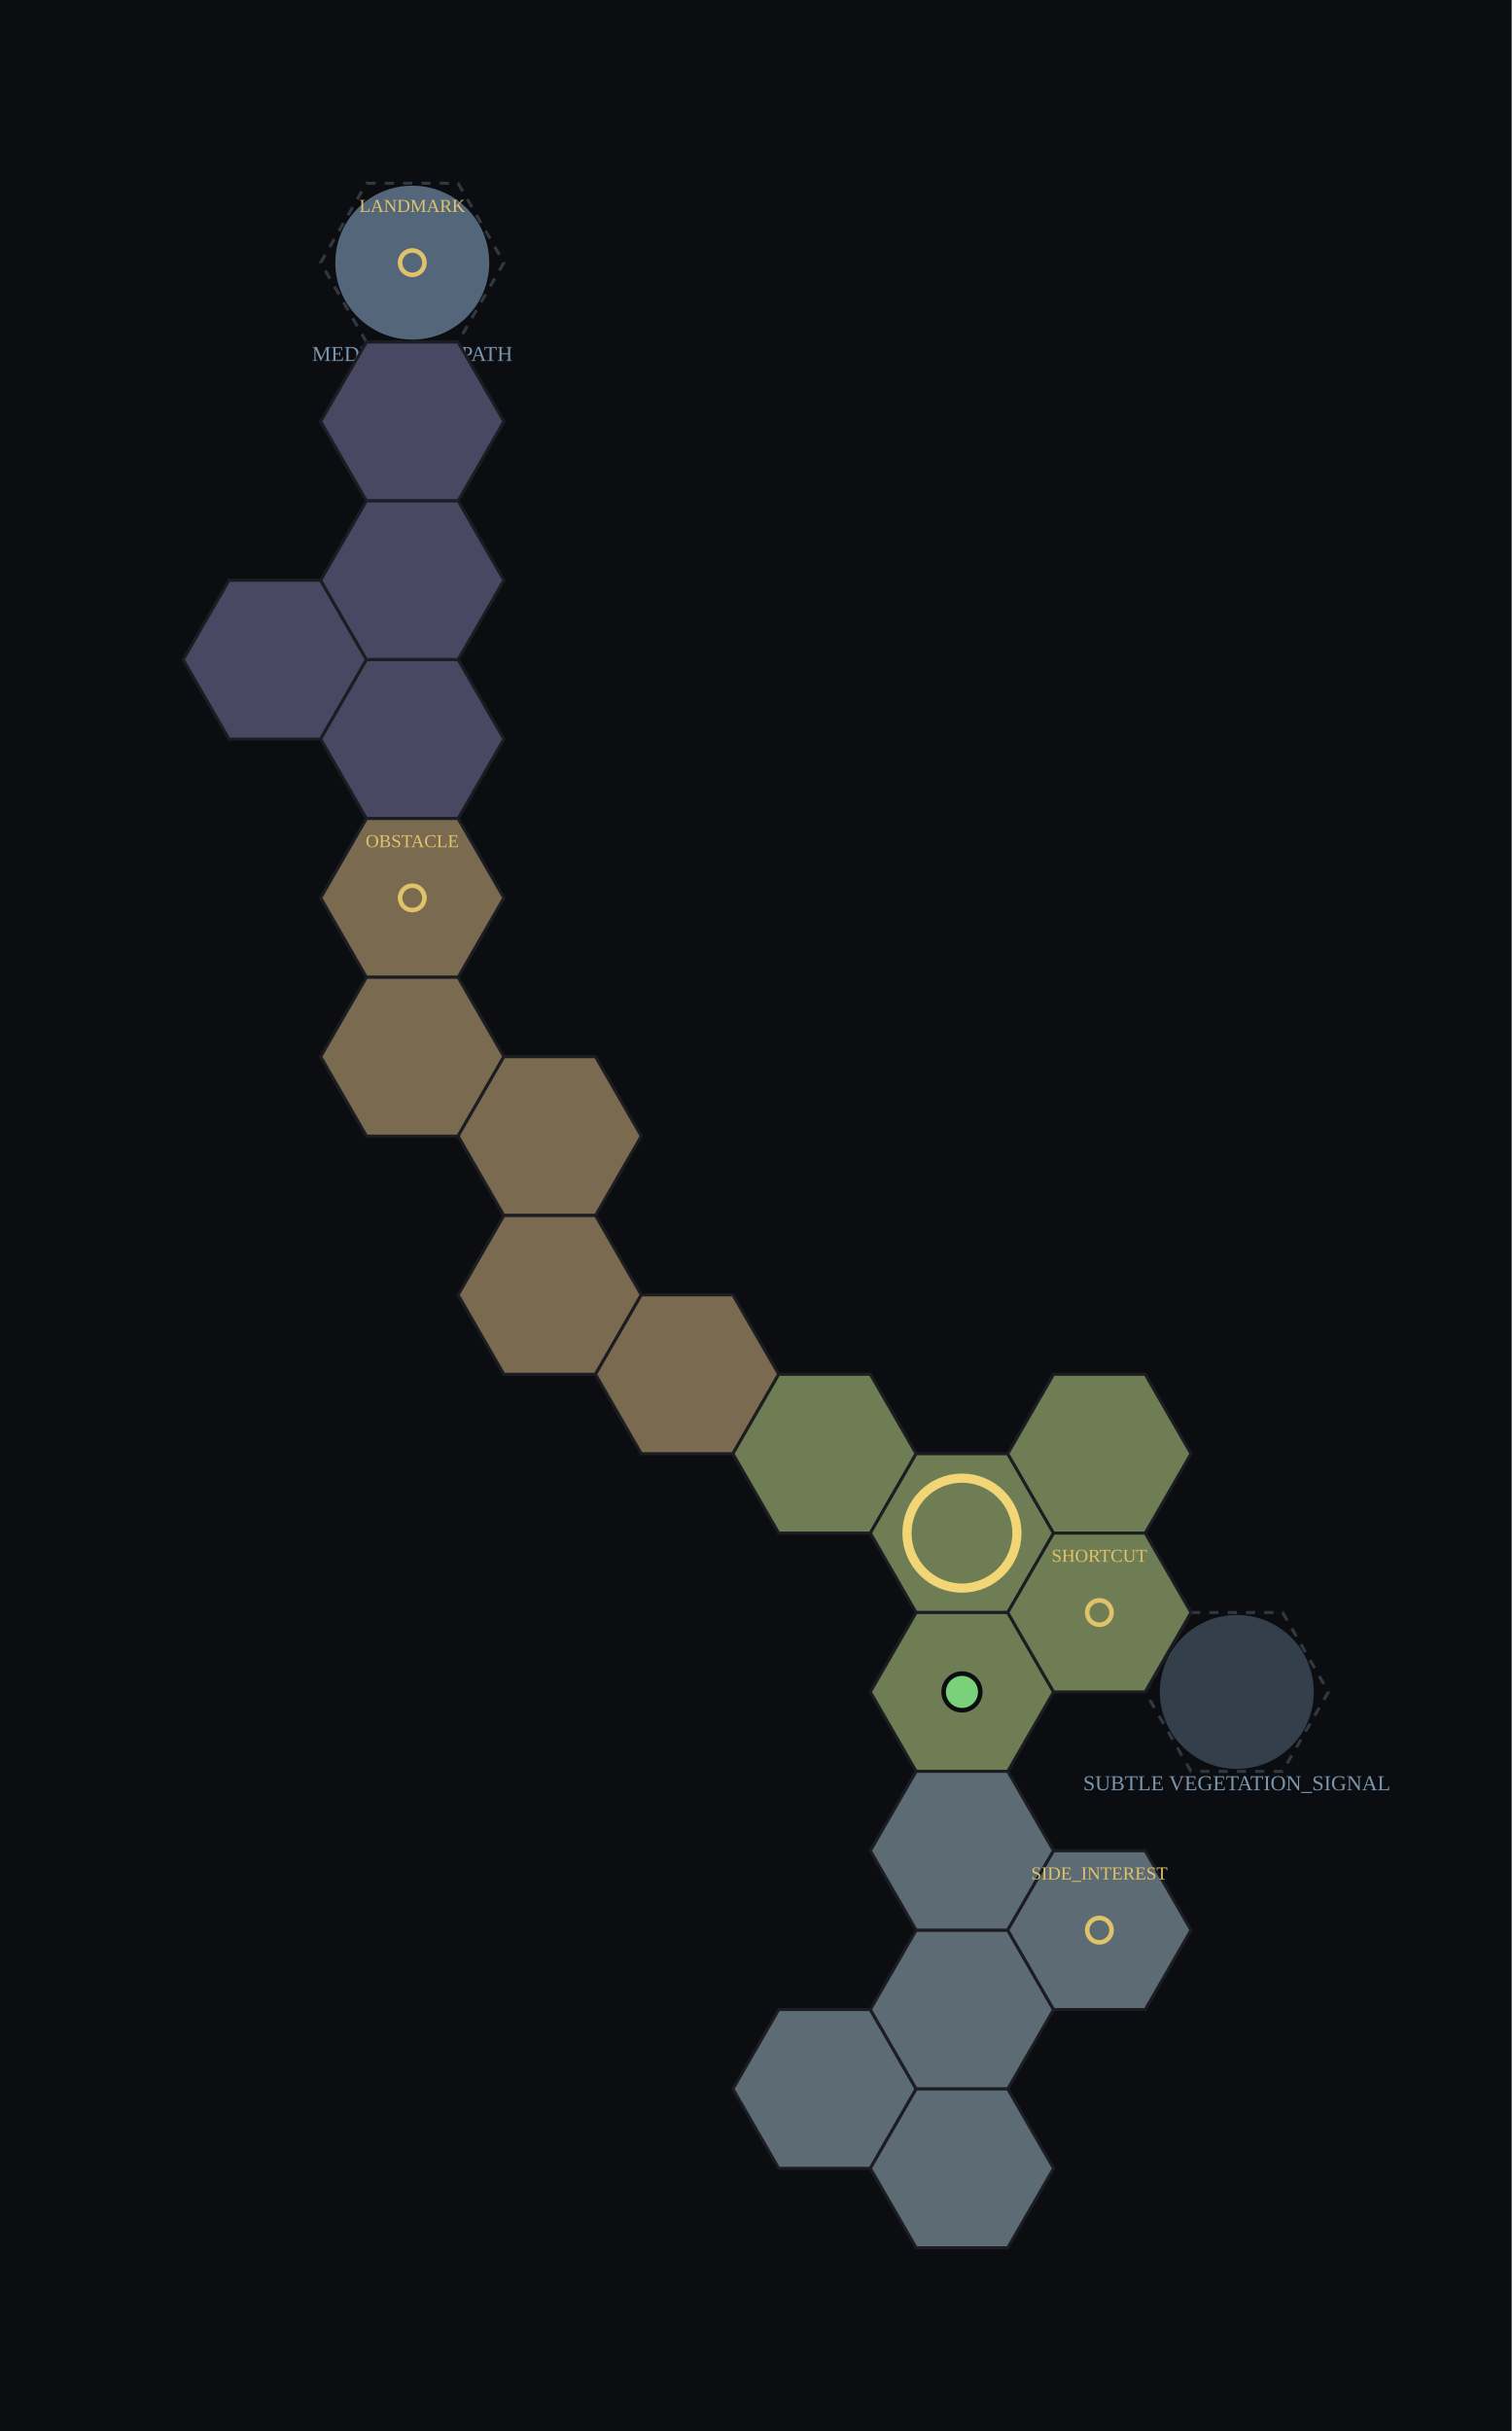
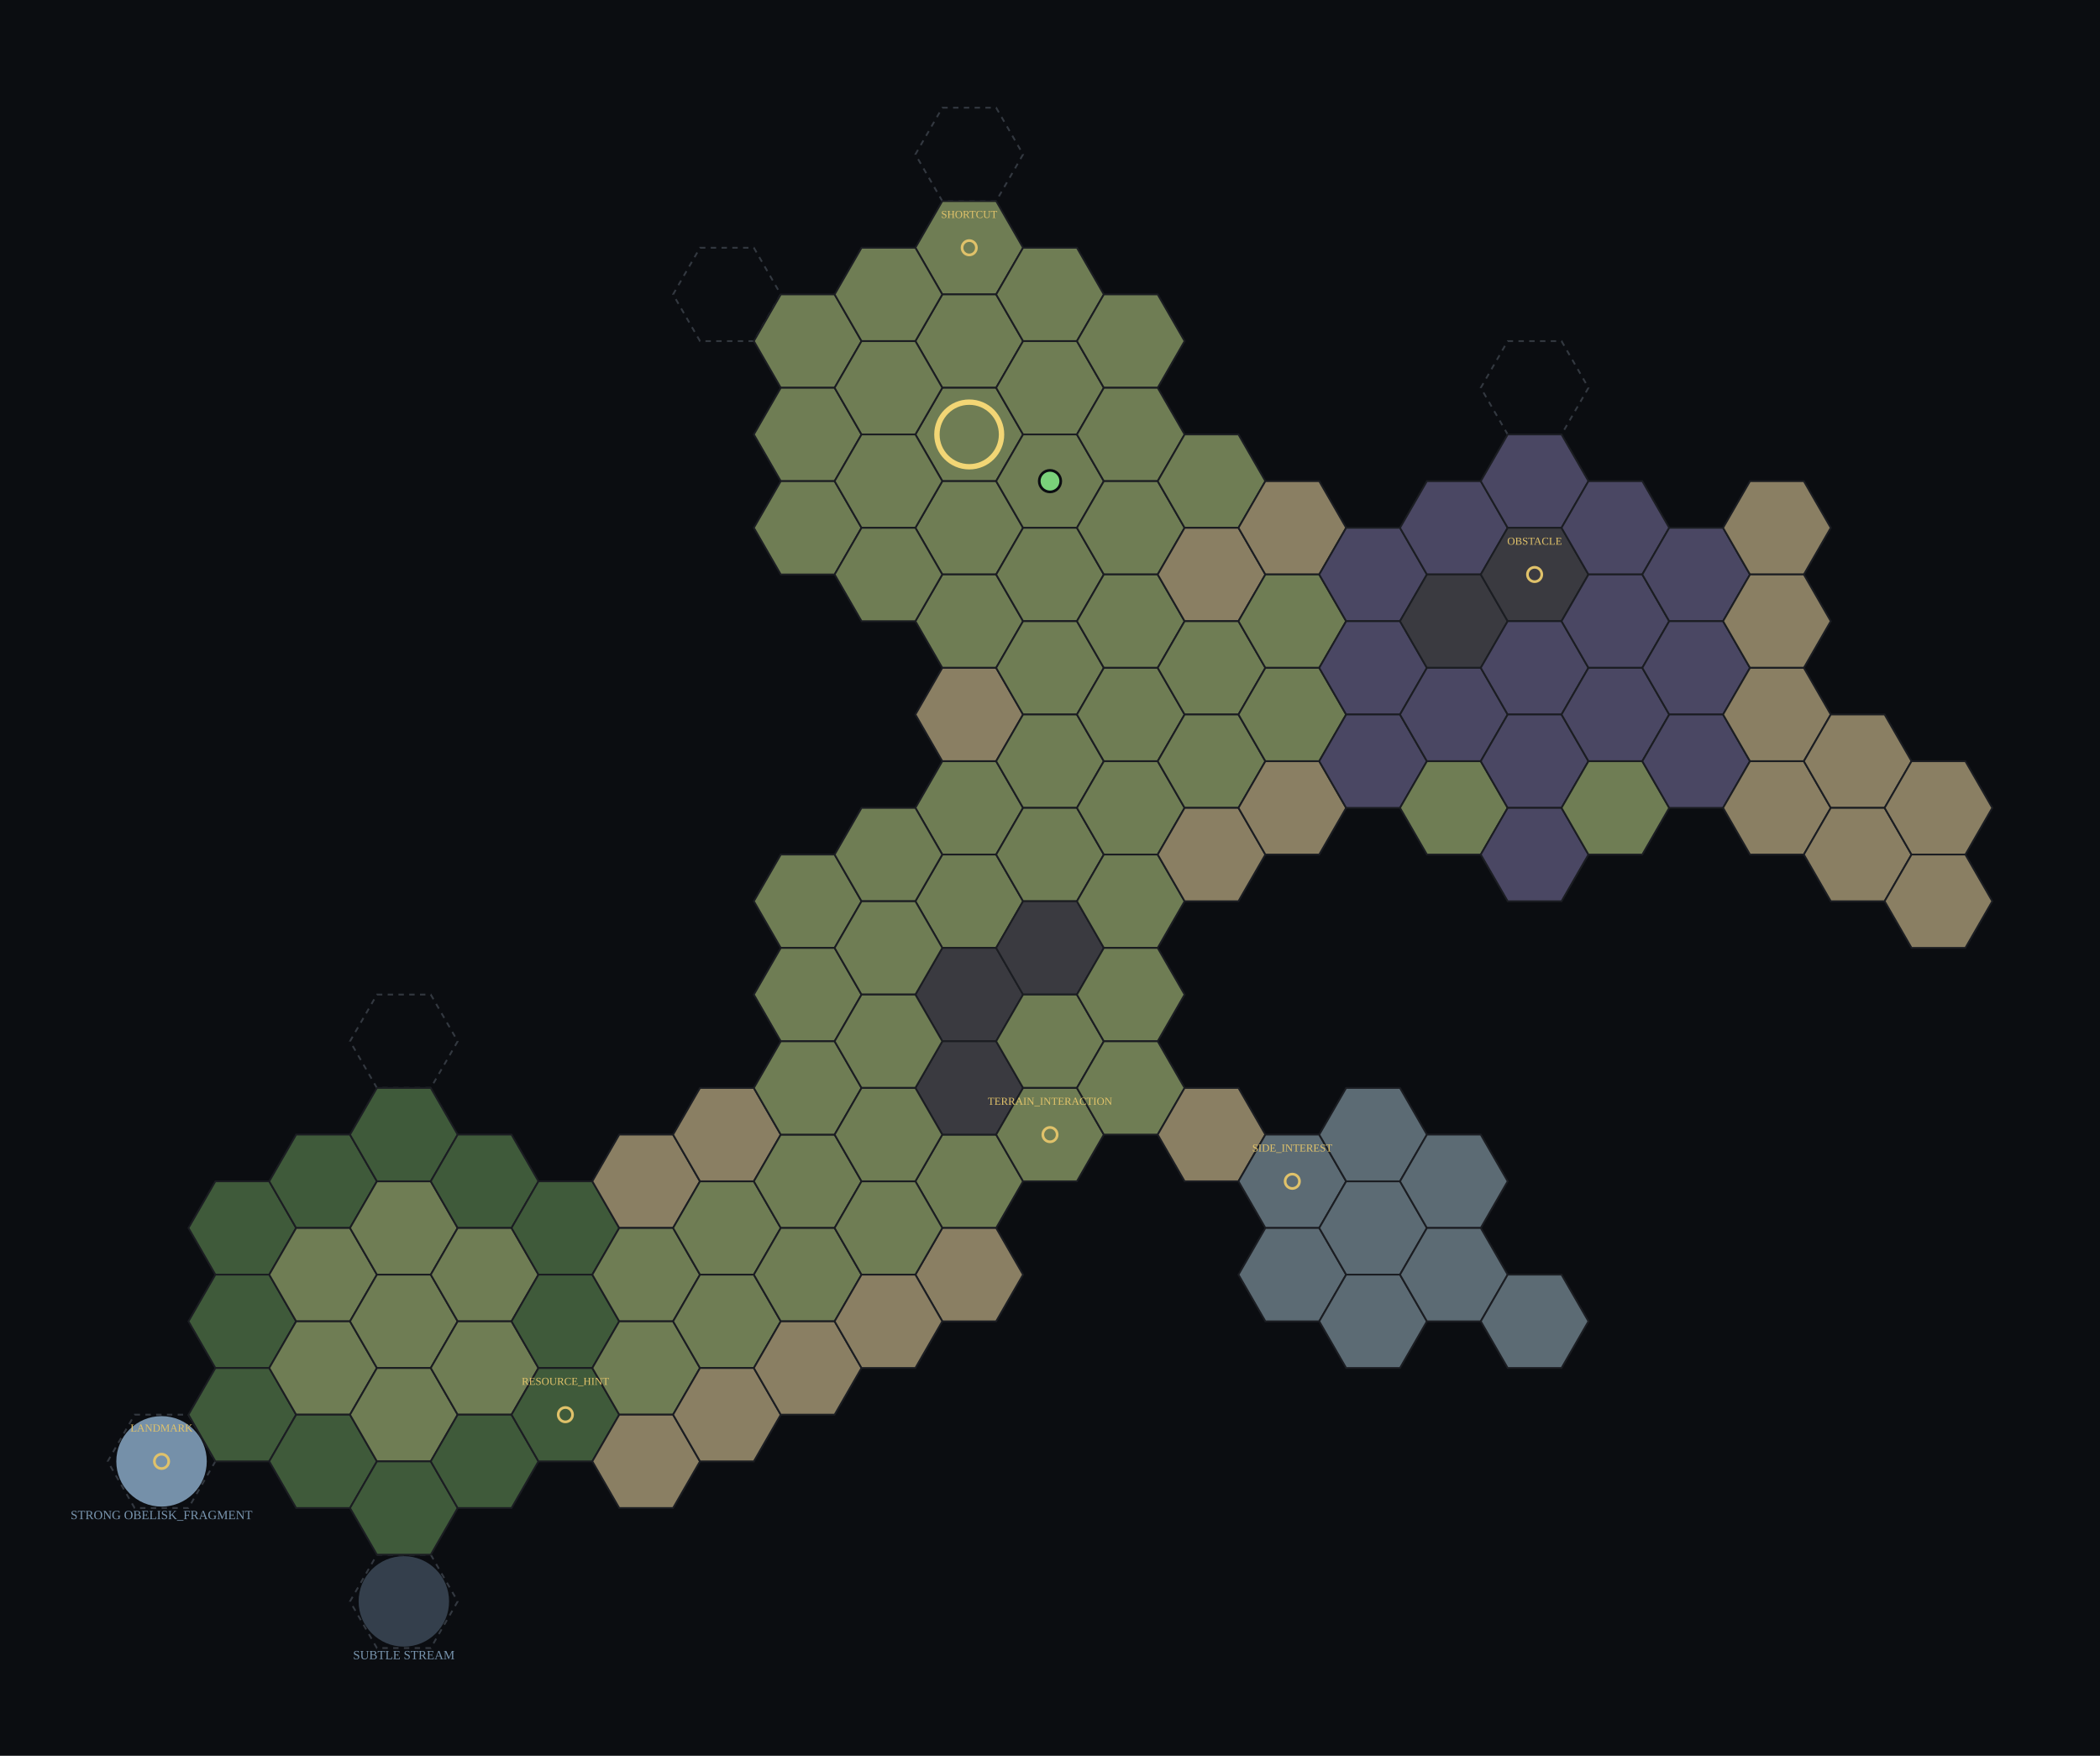
- <svg xmlns="http://www.w3.org/2000/svg" viewBox="-15.0 -112.0 495.0 796.0" width="495" height="796">
-   <rect x="-15.0" y="-112.0" width="495.0" height="796.0" fill="#0b0d11" />
-   <polygon points="105.0,-52.0 135.0,-52.0 150.0,-26.0 135.0,0.0 105.0,0.0 90.0,-26.0" fill="none" stroke="#5b6470" stroke-width="1" stroke-dasharray="3 3" opacity="0.5" />
-   <polygon points="375.0,416.0 405.0,416.0 420.0,442.0 405.0,468.0 375.0,468.0 360.0,442.0" fill="none" stroke="#5b6470" stroke-width="1" stroke-dasharray="3 3" opacity="0.5" />
-   <circle cx="120.0" cy="-26.0" r="25.2" fill="rgba(158,195,228,0.5)" />
-   <text x="120.0" y="6.2" text-anchor="middle" font-size="7" fill="#9ec3e4" opacity="0.75">MEDIUM OLD_PATH</text>
-   <circle cx="390.0" cy="442.0" r="25.2" fill="rgba(158,195,228,0.28)" />
-   <text x="390.0" y="474.2" text-anchor="middle" font-size="7" fill="#9ec3e4" opacity="0.75">SUBTLE VEGETATION_SIGNAL</text>
-   <polygon points="60.0,78.0 90.0,78.0 105.0,104.0 90.0,130.0 60.0,130.0 45.0,104.0" fill="#4a4763" stroke="#1b1d22" stroke-width="1" />
-   <polygon points="105.0,0.0 135.0,0.0 150.0,26.0 135.0,52.0 105.0,52.0 90.0,26.0" fill="#4a4763" stroke="#1b1d22" stroke-width="1" />
-   <polygon points="105.0,52.0 135.0,52.0 150.0,78.0 135.0,104.0 105.0,104.0 90.0,78.0" fill="#4a4763" stroke="#1b1d22" stroke-width="1" />
-   <polygon points="105.0,104.0 135.0,104.0 150.0,130.0 135.0,156.0 105.0,156.0 90.0,130.0" fill="#4a4763" stroke="#1b1d22" stroke-width="1" />
-   <polygon points="105.0,156.0 135.0,156.0 150.0,182.0 135.0,208.0 105.0,208.0 90.0,182.0" fill="#7a6a4f" stroke="#1b1d22" stroke-width="1" />
-   <polygon points="105.0,208.0 135.0,208.0 150.0,234.0 135.0,260.0 105.0,260.0 90.0,234.0" fill="#7a6a4f" stroke="#1b1d22" stroke-width="1" />
-   <polygon points="150.0,234.0 180.0,234.0 195.0,260.0 180.0,286.0 150.0,286.0 135.0,260.0" fill="#7a6a4f" stroke="#1b1d22" stroke-width="1" />
-   <polygon points="150.0,286.0 180.0,286.0 195.0,312.0 180.0,338.0 150.0,338.0 135.0,312.0" fill="#7a6a4f" stroke="#1b1d22" stroke-width="1" />
-   <polygon points="195.0,312.0 225.0,312.0 240.0,338.0 225.0,364.0 195.0,364.0 180.0,338.0" fill="#7a6a4f" stroke="#1b1d22" stroke-width="1" />
-   <polygon points="240.0,546.0 270.0,546.0 285.0,572.0 270.0,598.0 240.0,598.0 225.0,572.0" fill="#5c6b74" stroke="#1b1d22" stroke-width="1" />
-   <polygon points="240.0,338.0 270.0,338.0 285.0,364.0 270.0,390.0 240.0,390.0 225.0,364.0" fill="#6f7d54" stroke="#1b1d22" stroke-width="1" />
-   <polygon points="285.0,520.0 315.0,520.0 330.0,546.0 315.0,572.0 285.0,572.0 270.0,546.0" fill="#5c6b74" stroke="#1b1d22" stroke-width="1" />
-   <polygon points="285.0,572.0 315.0,572.0 330.0,598.0 315.0,624.0 285.0,624.0 270.0,598.0" fill="#5c6b74" stroke="#1b1d22" stroke-width="1" />
-   <polygon points="285.0,364.0 315.0,364.0 330.0,390.0 315.0,416.0 285.0,416.0 270.0,390.0" fill="#6f7d54" stroke="#1b1d22" stroke-width="1" />
-   <polygon points="285.0,416.0 315.0,416.0 330.0,442.0 315.0,468.0 285.0,468.0 270.0,442.0" fill="#6f7d54" stroke="#1b1d22" stroke-width="1" />
-   <polygon points="285.0,468.0 315.0,468.0 330.0,494.0 315.0,520.0 285.0,520.0 270.0,494.0" fill="#5c6b74" stroke="#1b1d22" stroke-width="1" />
-   <polygon points="330.0,338.0 360.0,338.0 375.0,364.0 360.0,390.0 330.0,390.0 315.0,364.0" fill="#6f7d54" stroke="#1b1d22" stroke-width="1" />
-   <polygon points="330.0,390.0 360.0,390.0 375.0,416.0 360.0,442.0 330.0,442.0 315.0,416.0" fill="#6f7d54" stroke="#1b1d22" stroke-width="1" />
-   <polygon points="330.0,494.0 360.0,494.0 375.0,520.0 360.0,546.0 330.0,546.0 315.0,520.0" fill="#5c6b74" stroke="#1b1d22" stroke-width="1" />
-   <circle cx="345.0" cy="520.0" r="4" fill="none" stroke="#e0c26a" stroke-width="1.5" />
-   <text x="345.0" y="503.4" text-anchor="middle" font-size="6" fill="#e0c26a">SIDE_INTEREST</text>
-   <circle cx="120.0" cy="-26.0" r="4" fill="none" stroke="#e0c26a" stroke-width="1.5" />
-   <text x="120.0" y="-42.6" text-anchor="middle" font-size="6" fill="#e0c26a">LANDMARK</text>
-   <circle cx="345.0" cy="416.0" r="4" fill="none" stroke="#e0c26a" stroke-width="1.5" />
-   <text x="345.0" y="399.4" text-anchor="middle" font-size="6" fill="#e0c26a">SHORTCUT</text>
-   <circle cx="120.0" cy="182.0" r="4" fill="none" stroke="#e0c26a" stroke-width="1.5" />
-   <text x="120.0" y="165.4" text-anchor="middle" font-size="6" fill="#e0c26a">OBSTACLE</text>
-   <circle cx="300.0" cy="390.0" r="18.0" fill="none" stroke="#f2d675" stroke-width="3" />
-   <circle cx="300.0" cy="442.0" r="6" fill="#7ad17a" stroke="#0b0d11" stroke-width="1.5" />
+ <svg xmlns="http://www.w3.org/2000/svg" viewBox="-60.0 -112.0 1170.0 978.0" width="1170" height="978">
+   <rect x="-60.0" y="-112.0" width="1170.0" height="978.0" fill="#0b0d11" />
+   <polygon points="15.0,676.0 45.0,676.0 60.0,702.0 45.0,728.0 15.0,728.0 0.0,702.0" fill="none" stroke="#5b6470" stroke-width="1" stroke-dasharray="3 3" opacity="0.5" />
+   <polygon points="465.0,-52.0 495.0,-52.0 510.0,-26.0 495.0,0.0 465.0,0.0 450.0,-26.0" fill="none" stroke="#5b6470" stroke-width="1" stroke-dasharray="3 3" opacity="0.5" />
+   <polygon points="780.0,78.0 810.0,78.0 825.0,104.0 810.0,130.0 780.0,130.0 765.0,104.0" fill="none" stroke="#5b6470" stroke-width="1" stroke-dasharray="3 3" opacity="0.5" />
+   <polygon points="150.0,754.0 180.0,754.0 195.0,780.0 180.0,806.0 150.0,806.0 135.0,780.0" fill="none" stroke="#5b6470" stroke-width="1" stroke-dasharray="3 3" opacity="0.5" />
+   <polygon points="150.0,442.0 180.0,442.0 195.0,468.0 180.0,494.0 150.0,494.0 135.0,468.0" fill="none" stroke="#5b6470" stroke-width="1" stroke-dasharray="3 3" opacity="0.5" />
+   <polygon points="330.0,26.0 360.0,26.0 375.0,52.0 360.0,78.0 330.0,78.0 315.0,52.0" fill="none" stroke="#5b6470" stroke-width="1" stroke-dasharray="3 3" opacity="0.5" />
+   <circle cx="30.0" cy="702.0" r="25.2" fill="rgba(158,195,228,0.72)" />
+   <text x="30.0" y="734.2" text-anchor="middle" font-size="7" fill="#9ec3e4" opacity="0.75">STRONG OBELISK_FRAGMENT</text>
+   <circle cx="165.0" cy="780.0" r="25.2" fill="rgba(158,195,228,0.28)" />
+   <text x="165.0" y="812.2" text-anchor="middle" font-size="7" fill="#9ec3e4" opacity="0.75">SUBTLE STREAM</text>
+   <polygon points="60.0,546.0 90.0,546.0 105.0,572.0 90.0,598.0 60.0,598.0 45.0,572.0" fill="#3f5a3a" stroke="#1b1d22" stroke-width="1" />
+   <polygon points="60.0,598.0 90.0,598.0 105.0,624.0 90.0,650.0 60.0,650.0 45.0,624.0" fill="#3f5a3a" stroke="#1b1d22" stroke-width="1" />
+   <polygon points="60.0,650.0 90.0,650.0 105.0,676.0 90.0,702.0 60.0,702.0 45.0,676.0" fill="#3f5a3a" stroke="#1b1d22" stroke-width="1" />
+   <polygon points="465.0,0.0 495.0,0.0 510.0,26.0 495.0,52.0 465.0,52.0 450.0,26.0" fill="#6f7d54" stroke="#1b1d22" stroke-width="1" />
+   <polygon points="465.0,52.0 495.0,52.0 510.0,78.0 495.0,104.0 465.0,104.0 450.0,78.0" fill="#6f7d54" stroke="#1b1d22" stroke-width="1" />
+   <polygon points="465.0,520.0 495.0,520.0 510.0,546.0 495.0,572.0 465.0,572.0 450.0,546.0" fill="#6f7d54" stroke="#1b1d22" stroke-width="1" />
+   <polygon points="465.0,572.0 495.0,572.0 510.0,598.0 495.0,624.0 465.0,624.0 450.0,598.0" fill="#8a7f63" stroke="#1b1d22" stroke-width="1" />
+   <polygon points="465.0,104.0 495.0,104.0 510.0,130.0 495.0,156.0 465.0,156.0 450.0,130.0" fill="#6f7d54" stroke="#1b1d22" stroke-width="1" />
+   <polygon points="465.0,156.0 495.0,156.0 510.0,182.0 495.0,208.0 465.0,208.0 450.0,182.0" fill="#6f7d54" stroke="#1b1d22" stroke-width="1" />
+   <polygon points="465.0,208.0 495.0,208.0 510.0,234.0 495.0,260.0 465.0,260.0 450.0,234.0" fill="#6f7d54" stroke="#1b1d22" stroke-width="1" />
+   <polygon points="465.0,260.0 495.0,260.0 510.0,286.0 495.0,312.0 465.0,312.0 450.0,286.0" fill="#8a7f63" stroke="#1b1d22" stroke-width="1" />
+   <polygon points="465.0,312.0 495.0,312.0 510.0,338.0 495.0,364.0 465.0,364.0 450.0,338.0" fill="#6f7d54" stroke="#1b1d22" stroke-width="1" />
+   <polygon points="465.0,364.0 495.0,364.0 510.0,390.0 495.0,416.0 465.0,416.0 450.0,390.0" fill="#6f7d54" stroke="#1b1d22" stroke-width="1" />
+   <polygon points="465.0,416.0 495.0,416.0 510.0,442.0 495.0,468.0 465.0,468.0 450.0,442.0" fill="#3a3a40" stroke="#1b1d22" stroke-width="1" />
+   <polygon points="465.0,468.0 495.0,468.0 510.0,494.0 495.0,520.0 465.0,520.0 450.0,494.0" fill="#3a3a40" stroke="#1b1d22" stroke-width="1" />
+   <polygon points="510.0,26.0 540.0,26.0 555.0,52.0 540.0,78.0 510.0,78.0 495.0,52.0" fill="#6f7d54" stroke="#1b1d22" stroke-width="1" />
+   <polygon points="510.0,78.0 540.0,78.0 555.0,104.0 540.0,130.0 510.0,130.0 495.0,104.0" fill="#6f7d54" stroke="#1b1d22" stroke-width="1" />
+   <polygon points="510.0,130.0 540.0,130.0 555.0,156.0 540.0,182.0 510.0,182.0 495.0,156.0" fill="#6f7d54" stroke="#1b1d22" stroke-width="1" />
+   <polygon points="510.0,182.0 540.0,182.0 555.0,208.0 540.0,234.0 510.0,234.0 495.0,208.0" fill="#6f7d54" stroke="#1b1d22" stroke-width="1" />
+   <polygon points="510.0,234.0 540.0,234.0 555.0,260.0 540.0,286.0 510.0,286.0 495.0,260.0" fill="#6f7d54" stroke="#1b1d22" stroke-width="1" />
+   <polygon points="510.0,286.0 540.0,286.0 555.0,312.0 540.0,338.0 510.0,338.0 495.0,312.0" fill="#6f7d54" stroke="#1b1d22" stroke-width="1" />
+   <polygon points="510.0,338.0 540.0,338.0 555.0,364.0 540.0,390.0 510.0,390.0 495.0,364.0" fill="#6f7d54" stroke="#1b1d22" stroke-width="1" />
+   <polygon points="510.0,390.0 540.0,390.0 555.0,416.0 540.0,442.0 510.0,442.0 495.0,416.0" fill="#3a3a40" stroke="#1b1d22" stroke-width="1" />
+   <polygon points="510.0,442.0 540.0,442.0 555.0,468.0 540.0,494.0 510.0,494.0 495.0,468.0" fill="#6f7d54" stroke="#1b1d22" stroke-width="1" />
+   <polygon points="510.0,494.0 540.0,494.0 555.0,520.0 540.0,546.0 510.0,546.0 495.0,520.0" fill="#6f7d54" stroke="#1b1d22" stroke-width="1" />
+   <polygon points="555.0,52.0 585.0,52.0 600.0,78.0 585.0,104.0 555.0,104.0 540.0,78.0" fill="#6f7d54" stroke="#1b1d22" stroke-width="1" />
+   <polygon points="555.0,104.0 585.0,104.0 600.0,130.0 585.0,156.0 555.0,156.0 540.0,130.0" fill="#6f7d54" stroke="#1b1d22" stroke-width="1" />
+   <polygon points="555.0,156.0 585.0,156.0 600.0,182.0 585.0,208.0 555.0,208.0 540.0,182.0" fill="#6f7d54" stroke="#1b1d22" stroke-width="1" />
+   <polygon points="555.0,208.0 585.0,208.0 600.0,234.0 585.0,260.0 555.0,260.0 540.0,234.0" fill="#6f7d54" stroke="#1b1d22" stroke-width="1" />
+   <polygon points="555.0,260.0 585.0,260.0 600.0,286.0 585.0,312.0 555.0,312.0 540.0,286.0" fill="#6f7d54" stroke="#1b1d22" stroke-width="1" />
+   <polygon points="555.0,312.0 585.0,312.0 600.0,338.0 585.0,364.0 555.0,364.0 540.0,338.0" fill="#6f7d54" stroke="#1b1d22" stroke-width="1" />
+   <polygon points="555.0,364.0 585.0,364.0 600.0,390.0 585.0,416.0 555.0,416.0 540.0,390.0" fill="#6f7d54" stroke="#1b1d22" stroke-width="1" />
+   <polygon points="555.0,416.0 585.0,416.0 600.0,442.0 585.0,468.0 555.0,468.0 540.0,442.0" fill="#6f7d54" stroke="#1b1d22" stroke-width="1" />
+   <polygon points="555.0,468.0 585.0,468.0 600.0,494.0 585.0,520.0 555.0,520.0 540.0,494.0" fill="#6f7d54" stroke="#1b1d22" stroke-width="1" />
+   <polygon points="600.0,130.0 630.0,130.0 645.0,156.0 630.0,182.0 600.0,182.0 585.0,156.0" fill="#6f7d54" stroke="#1b1d22" stroke-width="1" />
+   <polygon points="600.0,182.0 630.0,182.0 645.0,208.0 630.0,234.0 600.0,234.0 585.0,208.0" fill="#8a7f63" stroke="#1b1d22" stroke-width="1" />
+   <polygon points="600.0,234.0 630.0,234.0 645.0,260.0 630.0,286.0 600.0,286.0 585.0,260.0" fill="#6f7d54" stroke="#1b1d22" stroke-width="1" />
+   <polygon points="600.0,286.0 630.0,286.0 645.0,312.0 630.0,338.0 600.0,338.0 585.0,312.0" fill="#6f7d54" stroke="#1b1d22" stroke-width="1" />
+   <polygon points="600.0,338.0 630.0,338.0 645.0,364.0 630.0,390.0 600.0,390.0 585.0,364.0" fill="#8a7f63" stroke="#1b1d22" stroke-width="1" />
+   <polygon points="600.0,494.0 630.0,494.0 645.0,520.0 630.0,546.0 600.0,546.0 585.0,520.0" fill="#8a7f63" stroke="#1b1d22" stroke-width="1" />
+   <polygon points="645.0,520.0 675.0,520.0 690.0,546.0 675.0,572.0 645.0,572.0 630.0,546.0" fill="#5c6b74" stroke="#1b1d22" stroke-width="1" />
+   <polygon points="645.0,572.0 675.0,572.0 690.0,598.0 675.0,624.0 645.0,624.0 630.0,598.0" fill="#5c6b74" stroke="#1b1d22" stroke-width="1" />
+   <polygon points="645.0,156.0 675.0,156.0 690.0,182.0 675.0,208.0 645.0,208.0 630.0,182.0" fill="#8a7f63" stroke="#1b1d22" stroke-width="1" />
+   <polygon points="645.0,208.0 675.0,208.0 690.0,234.0 675.0,260.0 645.0,260.0 630.0,234.0" fill="#6f7d54" stroke="#1b1d22" stroke-width="1" />
+   <polygon points="645.0,260.0 675.0,260.0 690.0,286.0 675.0,312.0 645.0,312.0 630.0,286.0" fill="#6f7d54" stroke="#1b1d22" stroke-width="1" />
+   <polygon points="645.0,312.0 675.0,312.0 690.0,338.0 675.0,364.0 645.0,364.0 630.0,338.0" fill="#8a7f63" stroke="#1b1d22" stroke-width="1" />
+   <polygon points="690.0,546.0 720.0,546.0 735.0,572.0 720.0,598.0 690.0,598.0 675.0,572.0" fill="#5c6b74" stroke="#1b1d22" stroke-width="1" />
+   <polygon points="690.0,598.0 720.0,598.0 735.0,624.0 720.0,650.0 690.0,650.0 675.0,624.0" fill="#5c6b74" stroke="#1b1d22" stroke-width="1" />
+   <polygon points="690.0,182.0 720.0,182.0 735.0,208.0 720.0,234.0 690.0,234.0 675.0,208.0" fill="#4a4763" stroke="#1b1d22" stroke-width="1" />
+   <polygon points="690.0,234.0 720.0,234.0 735.0,260.0 720.0,286.0 690.0,286.0 675.0,260.0" fill="#4a4763" stroke="#1b1d22" stroke-width="1" />
+   <polygon points="690.0,286.0 720.0,286.0 735.0,312.0 720.0,338.0 690.0,338.0 675.0,312.0" fill="#4a4763" stroke="#1b1d22" stroke-width="1" />
+   <polygon points="690.0,494.0 720.0,494.0 735.0,520.0 720.0,546.0 690.0,546.0 675.0,520.0" fill="#5c6b74" stroke="#1b1d22" stroke-width="1" />
+   <polygon points="735.0,520.0 765.0,520.0 780.0,546.0 765.0,572.0 735.0,572.0 720.0,546.0" fill="#5c6b74" stroke="#1b1d22" stroke-width="1" />
+   <polygon points="735.0,572.0 765.0,572.0 780.0,598.0 765.0,624.0 735.0,624.0 720.0,598.0" fill="#5c6b74" stroke="#1b1d22" stroke-width="1" />
+   <polygon points="735.0,156.0 765.0,156.0 780.0,182.0 765.0,208.0 735.0,208.0 720.0,182.0" fill="#4a4763" stroke="#1b1d22" stroke-width="1" />
+   <polygon points="735.0,208.0 765.0,208.0 780.0,234.0 765.0,260.0 735.0,260.0 720.0,234.0" fill="#3a3a40" stroke="#1b1d22" stroke-width="1" />
+   <polygon points="735.0,260.0 765.0,260.0 780.0,286.0 765.0,312.0 735.0,312.0 720.0,286.0" fill="#4a4763" stroke="#1b1d22" stroke-width="1" />
+   <polygon points="735.0,312.0 765.0,312.0 780.0,338.0 765.0,364.0 735.0,364.0 720.0,338.0" fill="#6f7d54" stroke="#1b1d22" stroke-width="1" />
+   <polygon points="780.0,598.0 810.0,598.0 825.0,624.0 810.0,650.0 780.0,650.0 765.0,624.0" fill="#5c6b74" stroke="#1b1d22" stroke-width="1" />
+   <polygon points="780.0,130.0 810.0,130.0 825.0,156.0 810.0,182.0 780.0,182.0 765.0,156.0" fill="#4a4763" stroke="#1b1d22" stroke-width="1" />
+   <polygon points="780.0,182.0 810.0,182.0 825.0,208.0 810.0,234.0 780.0,234.0 765.0,208.0" fill="#3a3a40" stroke="#1b1d22" stroke-width="1" />
+   <polygon points="780.0,234.0 810.0,234.0 825.0,260.0 810.0,286.0 780.0,286.0 765.0,260.0" fill="#4a4763" stroke="#1b1d22" stroke-width="1" />
+   <polygon points="780.0,286.0 810.0,286.0 825.0,312.0 810.0,338.0 780.0,338.0 765.0,312.0" fill="#4a4763" stroke="#1b1d22" stroke-width="1" />
+   <polygon points="780.0,338.0 810.0,338.0 825.0,364.0 810.0,390.0 780.0,390.0 765.0,364.0" fill="#4a4763" stroke="#1b1d22" stroke-width="1" />
+   <polygon points="825.0,156.0 855.0,156.0 870.0,182.0 855.0,208.0 825.0,208.0 810.0,182.0" fill="#4a4763" stroke="#1b1d22" stroke-width="1" />
+   <polygon points="825.0,208.0 855.0,208.0 870.0,234.0 855.0,260.0 825.0,260.0 810.0,234.0" fill="#4a4763" stroke="#1b1d22" stroke-width="1" />
+   <polygon points="825.0,260.0 855.0,260.0 870.0,286.0 855.0,312.0 825.0,312.0 810.0,286.0" fill="#4a4763" stroke="#1b1d22" stroke-width="1" />
+   <polygon points="825.0,312.0 855.0,312.0 870.0,338.0 855.0,364.0 825.0,364.0 810.0,338.0" fill="#6f7d54" stroke="#1b1d22" stroke-width="1" />
+   <polygon points="870.0,182.0 900.0,182.0 915.0,208.0 900.0,234.0 870.0,234.0 855.0,208.0" fill="#4a4763" stroke="#1b1d22" stroke-width="1" />
+   <polygon points="870.0,234.0 900.0,234.0 915.0,260.0 900.0,286.0 870.0,286.0 855.0,260.0" fill="#4a4763" stroke="#1b1d22" stroke-width="1" />
+   <polygon points="870.0,286.0 900.0,286.0 915.0,312.0 900.0,338.0 870.0,338.0 855.0,312.0" fill="#4a4763" stroke="#1b1d22" stroke-width="1" />
+   <polygon points="105.0,520.0 135.0,520.0 150.0,546.0 135.0,572.0 105.0,572.0 90.0,546.0" fill="#3f5a3a" stroke="#1b1d22" stroke-width="1" />
+   <polygon points="105.0,572.0 135.0,572.0 150.0,598.0 135.0,624.0 105.0,624.0 90.0,598.0" fill="#6f7d54" stroke="#1b1d22" stroke-width="1" />
+   <polygon points="105.0,624.0 135.0,624.0 150.0,650.0 135.0,676.0 105.0,676.0 90.0,650.0" fill="#6f7d54" stroke="#1b1d22" stroke-width="1" />
+   <polygon points="105.0,676.0 135.0,676.0 150.0,702.0 135.0,728.0 105.0,728.0 90.0,702.0" fill="#3f5a3a" stroke="#1b1d22" stroke-width="1" />
+   <polygon points="915.0,156.0 945.0,156.0 960.0,182.0 945.0,208.0 915.0,208.0 900.0,182.0" fill="#8a7f63" stroke="#1b1d22" stroke-width="1" />
+   <polygon points="915.0,208.0 945.0,208.0 960.0,234.0 945.0,260.0 915.0,260.0 900.0,234.0" fill="#8a7f63" stroke="#1b1d22" stroke-width="1" />
+   <polygon points="915.0,260.0 945.0,260.0 960.0,286.0 945.0,312.0 915.0,312.0 900.0,286.0" fill="#8a7f63" stroke="#1b1d22" stroke-width="1" />
+   <polygon points="915.0,312.0 945.0,312.0 960.0,338.0 945.0,364.0 915.0,364.0 900.0,338.0" fill="#8a7f63" stroke="#1b1d22" stroke-width="1" />
+   <polygon points="960.0,286.0 990.0,286.0 1005.0,312.0 990.0,338.0 960.0,338.0 945.0,312.0" fill="#8a7f63" stroke="#1b1d22" stroke-width="1" />
+   <polygon points="960.0,338.0 990.0,338.0 1005.0,364.0 990.0,390.0 960.0,390.0 945.0,364.0" fill="#8a7f63" stroke="#1b1d22" stroke-width="1" />
+   <polygon points="1005.0,312.0 1035.0,312.0 1050.0,338.0 1035.0,364.0 1005.0,364.0 990.0,338.0" fill="#8a7f63" stroke="#1b1d22" stroke-width="1" />
+   <polygon points="1005.0,364.0 1035.0,364.0 1050.0,390.0 1035.0,416.0 1005.0,416.0 990.0,390.0" fill="#8a7f63" stroke="#1b1d22" stroke-width="1" />
+   <polygon points="150.0,546.0 180.0,546.0 195.0,572.0 180.0,598.0 150.0,598.0 135.0,572.0" fill="#6f7d54" stroke="#1b1d22" stroke-width="1" />
+   <polygon points="150.0,598.0 180.0,598.0 195.0,624.0 180.0,650.0 150.0,650.0 135.0,624.0" fill="#6f7d54" stroke="#1b1d22" stroke-width="1" />
+   <polygon points="150.0,650.0 180.0,650.0 195.0,676.0 180.0,702.0 150.0,702.0 135.0,676.0" fill="#6f7d54" stroke="#1b1d22" stroke-width="1" />
+   <polygon points="150.0,702.0 180.0,702.0 195.0,728.0 180.0,754.0 150.0,754.0 135.0,728.0" fill="#3f5a3a" stroke="#1b1d22" stroke-width="1" />
+   <polygon points="150.0,494.0 180.0,494.0 195.0,520.0 180.0,546.0 150.0,546.0 135.0,520.0" fill="#3f5a3a" stroke="#1b1d22" stroke-width="1" />
+   <polygon points="195.0,520.0 225.0,520.0 240.0,546.0 225.0,572.0 195.0,572.0 180.0,546.0" fill="#3f5a3a" stroke="#1b1d22" stroke-width="1" />
+   <polygon points="195.0,572.0 225.0,572.0 240.0,598.0 225.0,624.0 195.0,624.0 180.0,598.0" fill="#6f7d54" stroke="#1b1d22" stroke-width="1" />
+   <polygon points="195.0,624.0 225.0,624.0 240.0,650.0 225.0,676.0 195.0,676.0 180.0,650.0" fill="#6f7d54" stroke="#1b1d22" stroke-width="1" />
+   <polygon points="195.0,676.0 225.0,676.0 240.0,702.0 225.0,728.0 195.0,728.0 180.0,702.0" fill="#3f5a3a" stroke="#1b1d22" stroke-width="1" />
+   <polygon points="240.0,546.0 270.0,546.0 285.0,572.0 270.0,598.0 240.0,598.0 225.0,572.0" fill="#3f5a3a" stroke="#1b1d22" stroke-width="1" />
+   <polygon points="240.0,598.0 270.0,598.0 285.0,624.0 270.0,650.0 240.0,650.0 225.0,624.0" fill="#3f5a3a" stroke="#1b1d22" stroke-width="1" />
+   <polygon points="240.0,650.0 270.0,650.0 285.0,676.0 270.0,702.0 240.0,702.0 225.0,676.0" fill="#3f5a3a" stroke="#1b1d22" stroke-width="1" />
+   <polygon points="285.0,520.0 315.0,520.0 330.0,546.0 315.0,572.0 285.0,572.0 270.0,546.0" fill="#8a7f63" stroke="#1b1d22" stroke-width="1" />
+   <polygon points="285.0,572.0 315.0,572.0 330.0,598.0 315.0,624.0 285.0,624.0 270.0,598.0" fill="#6f7d54" stroke="#1b1d22" stroke-width="1" />
+   <polygon points="285.0,624.0 315.0,624.0 330.0,650.0 315.0,676.0 285.0,676.0 270.0,650.0" fill="#6f7d54" stroke="#1b1d22" stroke-width="1" />
+   <polygon points="285.0,676.0 315.0,676.0 330.0,702.0 315.0,728.0 285.0,728.0 270.0,702.0" fill="#8a7f63" stroke="#1b1d22" stroke-width="1" />
+   <polygon points="330.0,546.0 360.0,546.0 375.0,572.0 360.0,598.0 330.0,598.0 315.0,572.0" fill="#6f7d54" stroke="#1b1d22" stroke-width="1" />
+   <polygon points="330.0,598.0 360.0,598.0 375.0,624.0 360.0,650.0 330.0,650.0 315.0,624.0" fill="#6f7d54" stroke="#1b1d22" stroke-width="1" />
+   <polygon points="330.0,650.0 360.0,650.0 375.0,676.0 360.0,702.0 330.0,702.0 315.0,676.0" fill="#8a7f63" stroke="#1b1d22" stroke-width="1" />
+   <polygon points="330.0,494.0 360.0,494.0 375.0,520.0 360.0,546.0 330.0,546.0 315.0,520.0" fill="#8a7f63" stroke="#1b1d22" stroke-width="1" />
+   <polygon points="375.0,52.0 405.0,52.0 420.0,78.0 405.0,104.0 375.0,104.0 360.0,78.0" fill="#6f7d54" stroke="#1b1d22" stroke-width="1" />
+   <polygon points="375.0,520.0 405.0,520.0 420.0,546.0 405.0,572.0 375.0,572.0 360.0,546.0" fill="#6f7d54" stroke="#1b1d22" stroke-width="1" />
+   <polygon points="375.0,572.0 405.0,572.0 420.0,598.0 405.0,624.0 375.0,624.0 360.0,598.0" fill="#6f7d54" stroke="#1b1d22" stroke-width="1" />
+   <polygon points="375.0,624.0 405.0,624.0 420.0,650.0 405.0,676.0 375.0,676.0 360.0,650.0" fill="#8a7f63" stroke="#1b1d22" stroke-width="1" />
+   <polygon points="375.0,104.0 405.0,104.0 420.0,130.0 405.0,156.0 375.0,156.0 360.0,130.0" fill="#6f7d54" stroke="#1b1d22" stroke-width="1" />
+   <polygon points="375.0,156.0 405.0,156.0 420.0,182.0 405.0,208.0 375.0,208.0 360.0,182.0" fill="#6f7d54" stroke="#1b1d22" stroke-width="1" />
+   <polygon points="375.0,364.0 405.0,364.0 420.0,390.0 405.0,416.0 375.0,416.0 360.0,390.0" fill="#6f7d54" stroke="#1b1d22" stroke-width="1" />
+   <polygon points="375.0,416.0 405.0,416.0 420.0,442.0 405.0,468.0 375.0,468.0 360.0,442.0" fill="#6f7d54" stroke="#1b1d22" stroke-width="1" />
+   <polygon points="375.0,468.0 405.0,468.0 420.0,494.0 405.0,520.0 375.0,520.0 360.0,494.0" fill="#6f7d54" stroke="#1b1d22" stroke-width="1" />
+   <polygon points="420.0,26.0 450.0,26.0 465.0,52.0 450.0,78.0 420.0,78.0 405.0,52.0" fill="#6f7d54" stroke="#1b1d22" stroke-width="1" />
+   <polygon points="420.0,78.0 450.0,78.0 465.0,104.0 450.0,130.0 420.0,130.0 405.0,104.0" fill="#6f7d54" stroke="#1b1d22" stroke-width="1" />
+   <polygon points="420.0,546.0 450.0,546.0 465.0,572.0 450.0,598.0 420.0,598.0 405.0,572.0" fill="#6f7d54" stroke="#1b1d22" stroke-width="1" />
+   <polygon points="420.0,598.0 450.0,598.0 465.0,624.0 450.0,650.0 420.0,650.0 405.0,624.0" fill="#8a7f63" stroke="#1b1d22" stroke-width="1" />
+   <polygon points="420.0,130.0 450.0,130.0 465.0,156.0 450.0,182.0 420.0,182.0 405.0,156.0" fill="#6f7d54" stroke="#1b1d22" stroke-width="1" />
+   <polygon points="420.0,182.0 450.0,182.0 465.0,208.0 450.0,234.0 420.0,234.0 405.0,208.0" fill="#6f7d54" stroke="#1b1d22" stroke-width="1" />
+   <polygon points="420.0,338.0 450.0,338.0 465.0,364.0 450.0,390.0 420.0,390.0 405.0,364.0" fill="#6f7d54" stroke="#1b1d22" stroke-width="1" />
+   <polygon points="420.0,390.0 450.0,390.0 465.0,416.0 450.0,442.0 420.0,442.0 405.0,416.0" fill="#6f7d54" stroke="#1b1d22" stroke-width="1" />
+   <polygon points="420.0,442.0 450.0,442.0 465.0,468.0 450.0,494.0 420.0,494.0 405.0,468.0" fill="#6f7d54" stroke="#1b1d22" stroke-width="1" />
+   <polygon points="420.0,494.0 450.0,494.0 465.0,520.0 450.0,546.0 420.0,546.0 405.0,520.0" fill="#6f7d54" stroke="#1b1d22" stroke-width="1" />
+   <circle cx="525.0" cy="520.0" r="4" fill="none" stroke="#e0c26a" stroke-width="1.5" />
+   <text x="525.0" y="503.4" text-anchor="middle" font-size="6" fill="#e0c26a">TERRAIN_INTERACTION</text>
+   <circle cx="660.0" cy="546.0" r="4" fill="none" stroke="#e0c26a" stroke-width="1.5" />
+   <text x="660.0" y="529.4" text-anchor="middle" font-size="6" fill="#e0c26a">SIDE_INTEREST</text>
+   <circle cx="255.0" cy="676.0" r="4" fill="none" stroke="#e0c26a" stroke-width="1.5" />
+   <text x="255.0" y="659.4" text-anchor="middle" font-size="6" fill="#e0c26a">RESOURCE_HINT</text>
+   <circle cx="30.0" cy="702.0" r="4" fill="none" stroke="#e0c26a" stroke-width="1.5" />
+   <text x="30.0" y="685.4" text-anchor="middle" font-size="6" fill="#e0c26a">LANDMARK</text>
+   <circle cx="480.0" cy="26.0" r="4" fill="none" stroke="#e0c26a" stroke-width="1.5" />
+   <text x="480.0" y="9.4" text-anchor="middle" font-size="6" fill="#e0c26a">SHORTCUT</text>
+   <circle cx="795.0" cy="208.0" r="4" fill="none" stroke="#e0c26a" stroke-width="1.5" />
+   <text x="795.0" y="191.4" text-anchor="middle" font-size="6" fill="#e0c26a">OBSTACLE</text>
+   <circle cx="480.0" cy="130.0" r="18.0" fill="none" stroke="#f2d675" stroke-width="3" />
+   <circle cx="525.0" cy="156.0" r="6" fill="#7ad17a" stroke="#0b0d11" stroke-width="1.5" />
</svg>
